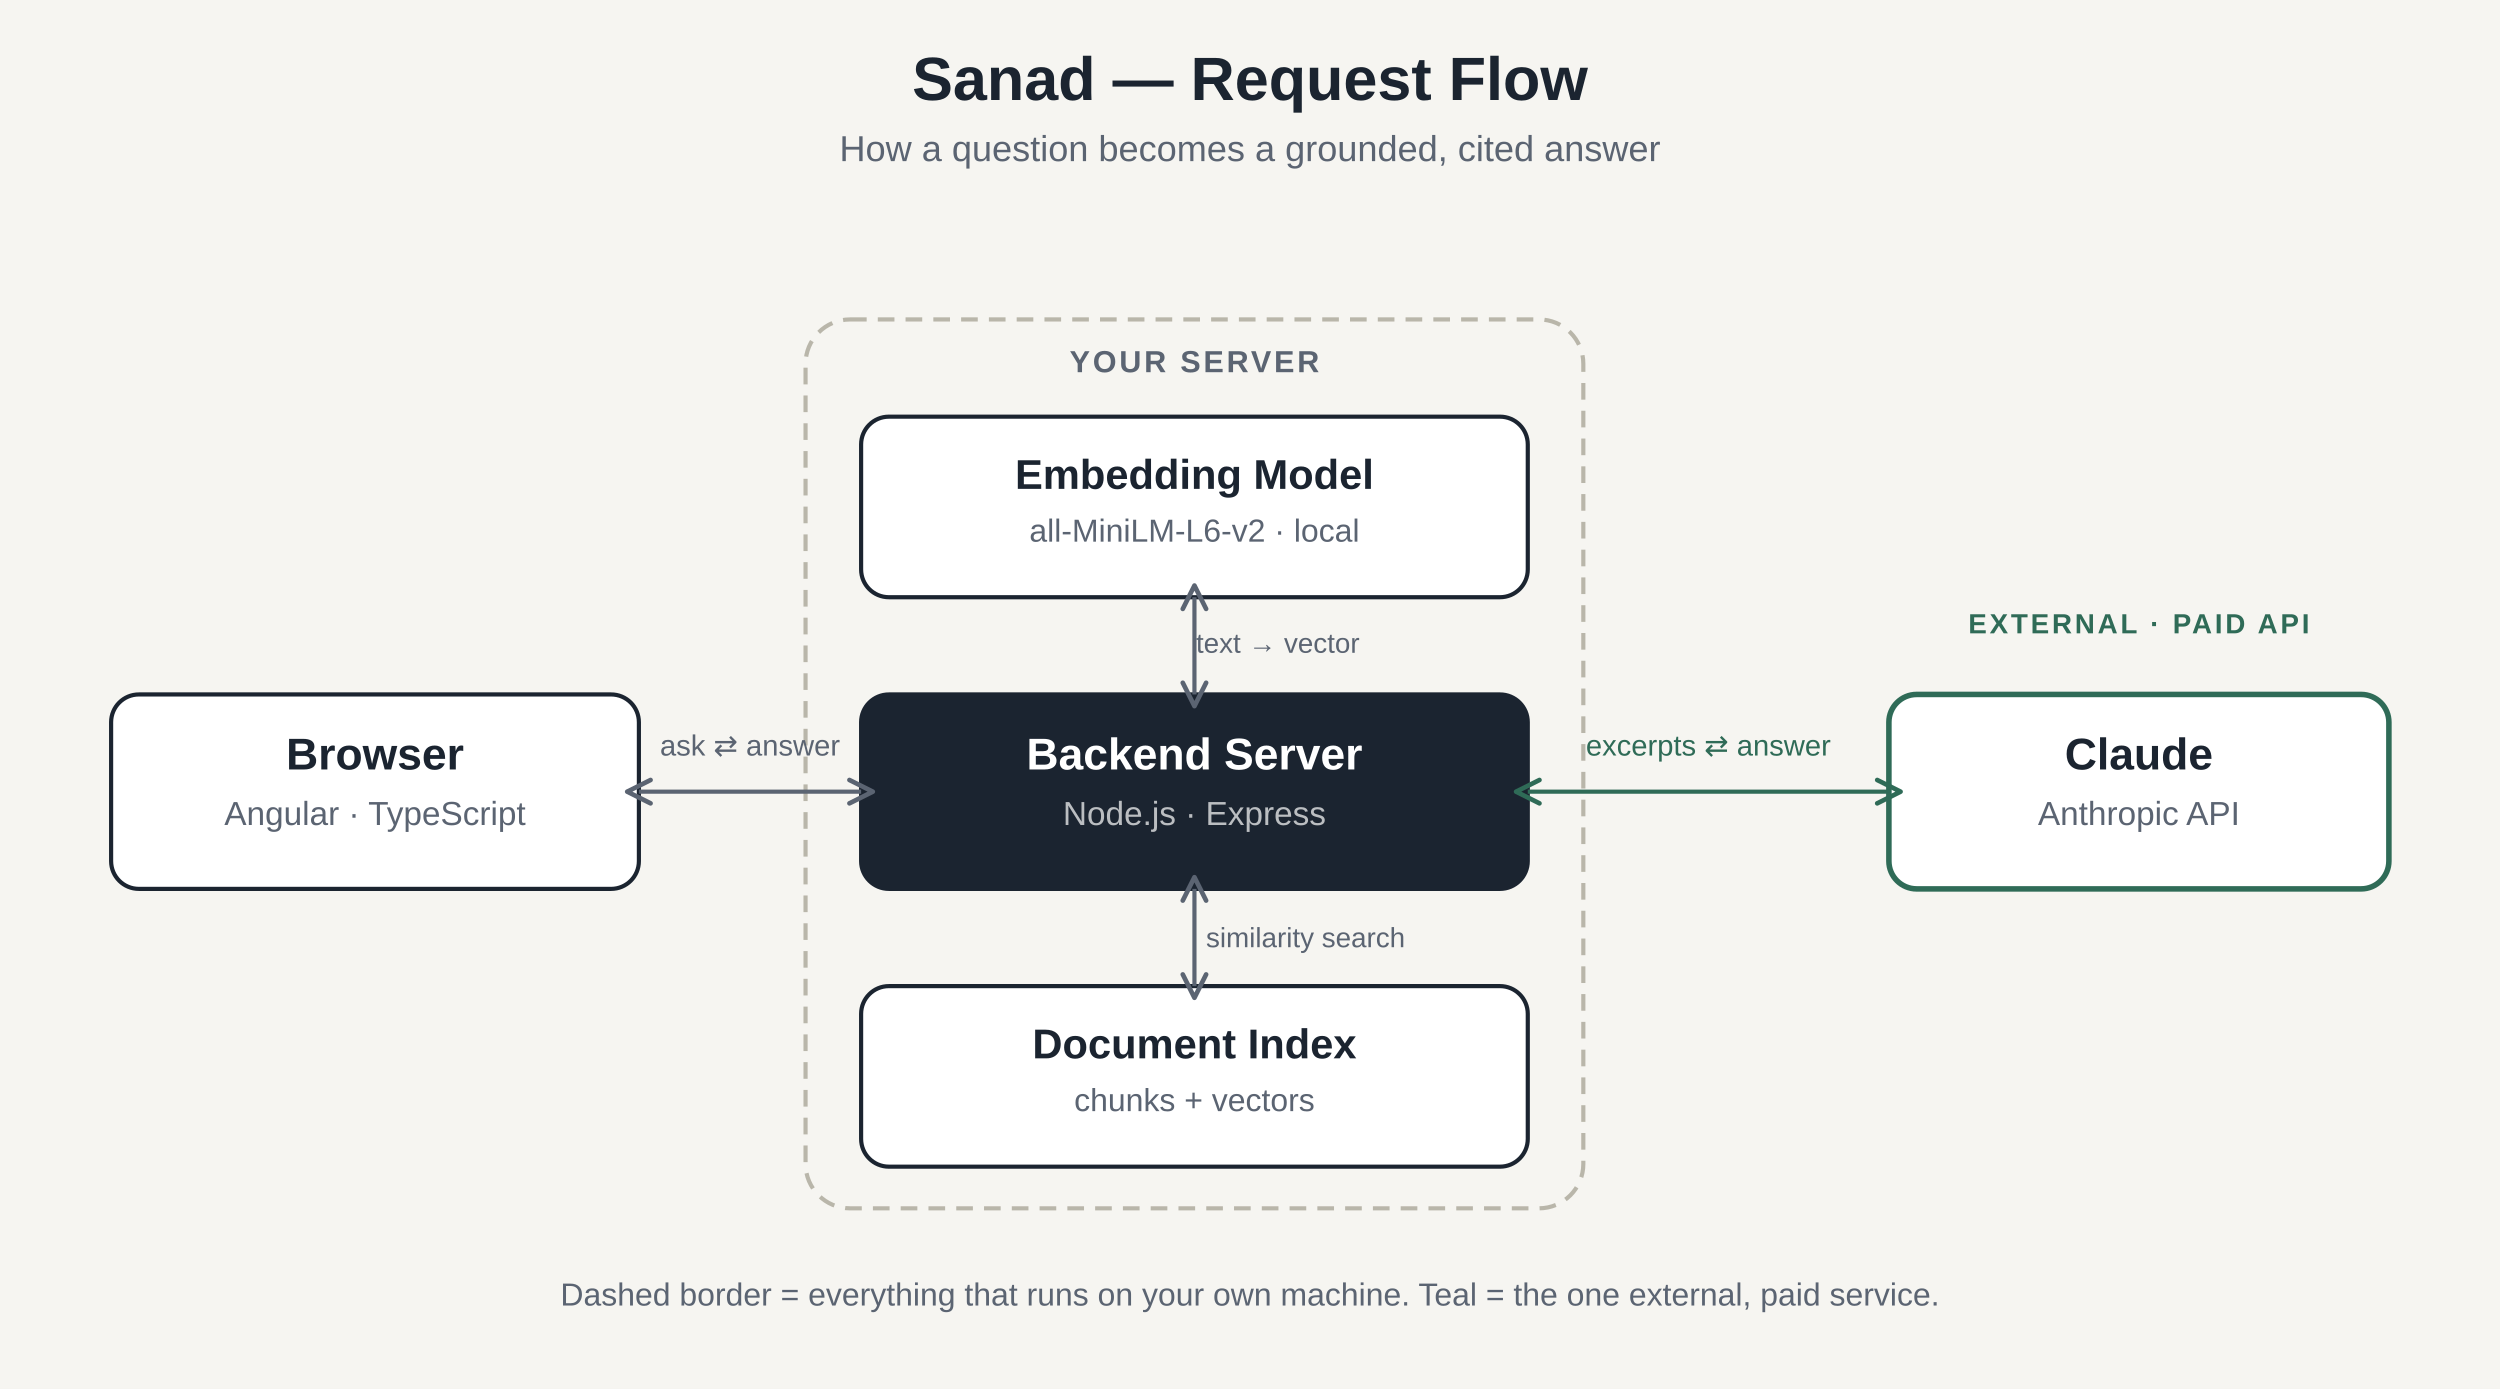
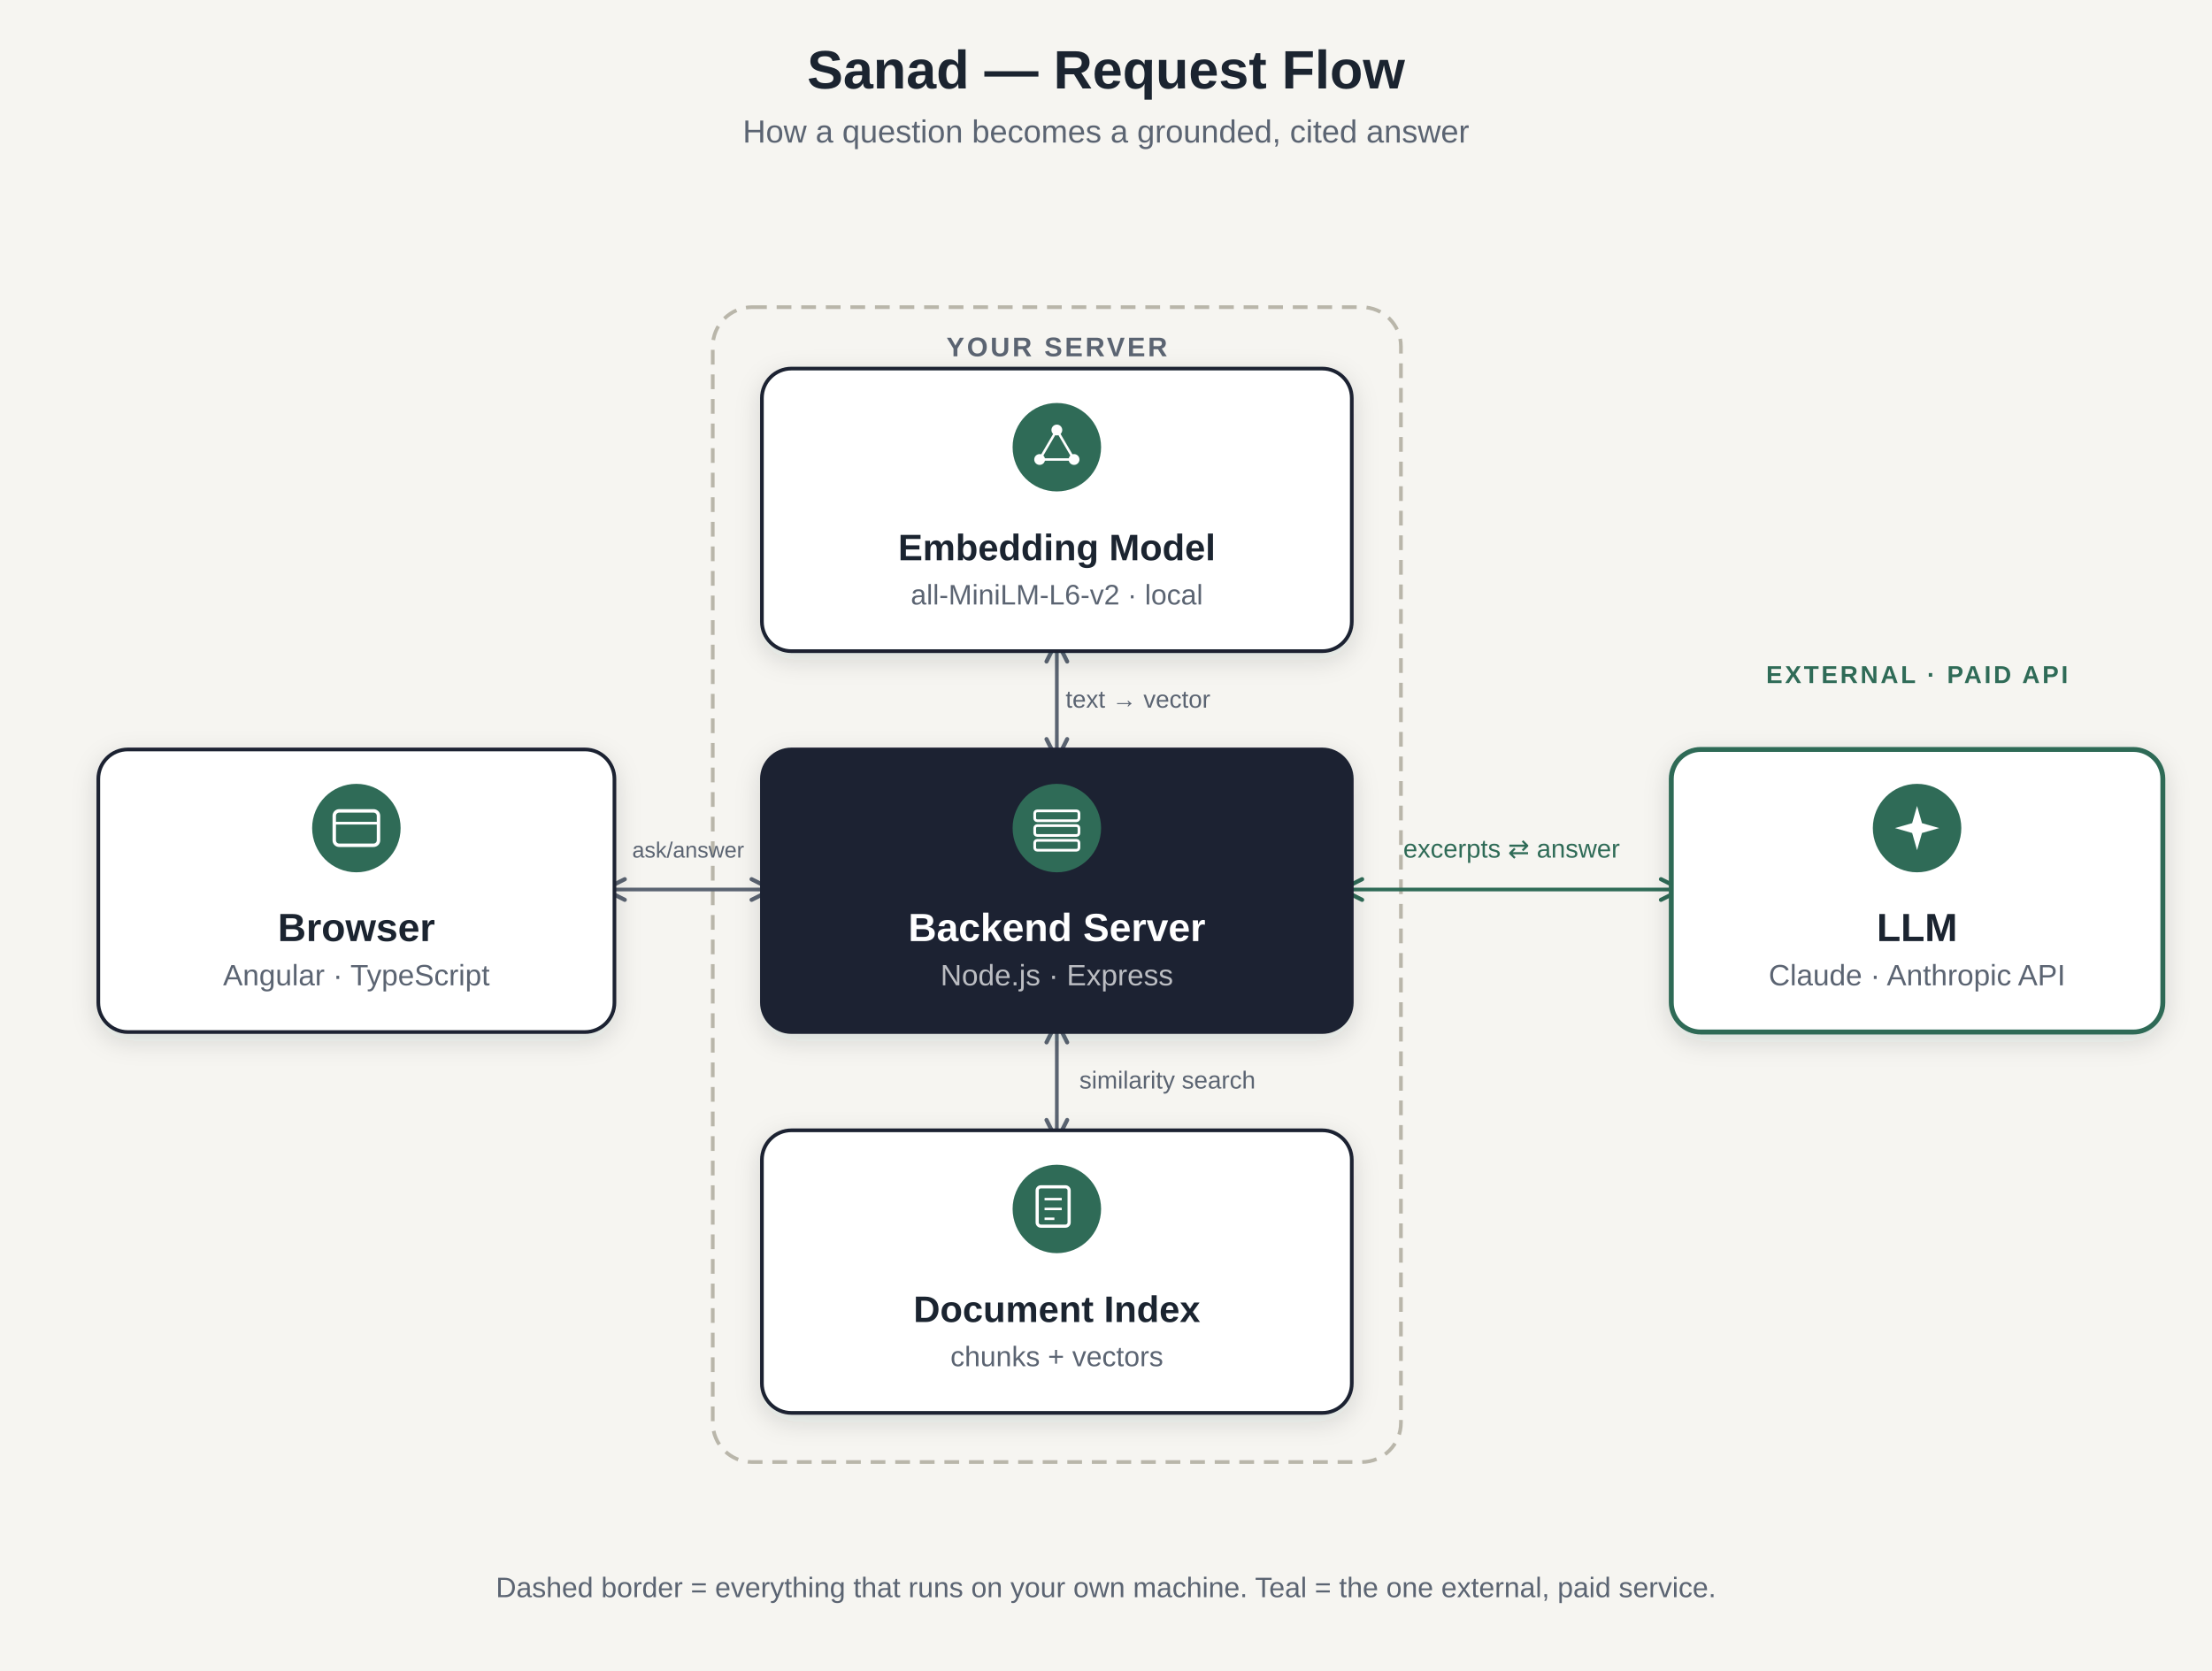
- <svg xmlns="http://www.w3.org/2000/svg" width="900" height="500" viewBox="0 0 900 500" font-family="'IBM Plex Sans', 'Segoe UI', Arial, sans-serif">
+ <svg xmlns="http://www.w3.org/2000/svg" width="900" height="680" viewBox="0 0 900 680" font-family="'IBM Plex Sans', 'Segoe UI', Arial, sans-serif">
  <defs>
    <marker id="arrow" viewBox="0 0 10 10" refX="5" refY="5" markerWidth="7" markerHeight="7" orient="auto-start-reverse">
      <path d="M1 1L9 5L1 9" fill="none" stroke="#5b6472" stroke-width="1.6" stroke-linecap="round" stroke-linejoin="round" />
    </marker>
    <marker id="arrow-teal" viewBox="0 0 10 10" refX="5" refY="5" markerWidth="7" markerHeight="7" orient="auto-start-reverse">
      <path d="M1 1L9 5L1 9" fill="none" stroke="#2f6b57" stroke-width="1.6" stroke-linecap="round" stroke-linejoin="round" />
    </marker>
+     <filter id="cardShadow" x="-20%" y="-20%" width="140%" height="140%">
+       <feDropShadow dx="0" dy="3" stdDeviation="5" flood-color="#1b2430" flood-opacity="0.14" />
+     </filter>
  </defs>
-   <rect x="0" y="0" width="900" height="500" fill="#f6f5f1" />
+   <rect x="0" y="0" width="900" height="680" fill="#f6f5f1" />
  <text x="450" y="36" text-anchor="middle" font-size="22" font-weight="700" fill="#1b2430">Sanad — Request Flow</text>
  <text x="450" y="58" text-anchor="middle" font-size="13" fill="#5b6472">How a question becomes a grounded, cited answer</text>
-   <rect x="290" y="115" width="280" height="320" rx="16" fill="none" stroke="#b9b6aa" stroke-width="1.5" stroke-dasharray="6 4" />
-   <text x="430" y="134" text-anchor="middle" font-size="11" font-weight="700" letter-spacing="1" fill="#5b6472">YOUR SERVER</text>
-   <rect x="40" y="250" width="190" height="70" rx="10" fill="#ffffff" stroke="#1b2430" stroke-width="1.5" />
-   <text x="135" y="277" text-anchor="middle" font-size="16" font-weight="600" fill="#1b2430">Browser</text>
-   <text x="135" y="297" text-anchor="middle" font-size="12" fill="#5b6472">Angular · TypeScript</text>
-   <rect x="310" y="150" width="240" height="65" rx="10" fill="#ffffff" stroke="#1b2430" stroke-width="1.5" />
-   <text x="430" y="176" text-anchor="middle" font-size="15" font-weight="600" fill="#1b2430">Embedding Model</text>
-   <text x="430" y="195" text-anchor="middle" font-size="11.5" fill="#5b6472">all-MiniLM-L6-v2 · local</text>
-   <rect x="310" y="250" width="240" height="70" rx="10" fill="#1b2430" stroke="#1b2430" stroke-width="1.5" />
-   <text x="430" y="277" text-anchor="middle" font-size="16" font-weight="600" fill="#ffffff">Backend Server</text>
-   <text x="430" y="297" text-anchor="middle" font-size="12" fill="rgba(255,255,255,0.7)">Node.js · Express</text>
-   <rect x="310" y="355" width="240" height="65" rx="10" fill="#ffffff" stroke="#1b2430" stroke-width="1.5" />
-   <text x="430" y="381" text-anchor="middle" font-size="15" font-weight="600" fill="#1b2430">Document Index</text>
-   <text x="430" y="400" text-anchor="middle" font-size="11.5" fill="#5b6472">chunks + vectors</text>
-   <text x="770" y="228" text-anchor="middle" font-size="10" font-weight="700" letter-spacing="1" fill="#2f6b57">EXTERNAL · PAID API</text>
-   <rect x="680" y="250" width="180" height="70" rx="10" fill="#ffffff" stroke="#2f6b57" stroke-width="2" />
-   <text x="770" y="277" text-anchor="middle" font-size="16" font-weight="600" fill="#1b2430">Claude</text>
-   <text x="770" y="297" text-anchor="middle" font-size="12" fill="#5b6472">Anthropic API</text>
-   <line x1="230" y1="285" x2="310" y2="285" stroke="#5b6472" stroke-width="1.5" marker-start="url(#arrow)" marker-end="url(#arrow)" />
-   <text x="270" y="272" text-anchor="middle" font-size="10.5" fill="#5b6472">ask ⇄ answer</text>
-   <line x1="430" y1="250" x2="430" y2="215" stroke="#5b6472" stroke-width="1.5" marker-start="url(#arrow)" marker-end="url(#arrow)" />
-   <text x="460" y="235" text-anchor="middle" font-size="10" fill="#5b6472">text → vector</text>
-   <line x1="430" y1="320" x2="430" y2="355" stroke="#5b6472" stroke-width="1.5" marker-start="url(#arrow)" marker-end="url(#arrow)" />
-   <text x="470" y="341" text-anchor="middle" font-size="10" fill="#5b6472">similarity search</text>
-   <line x1="550" y1="285" x2="680" y2="285" stroke="#2f6b57" stroke-width="1.5" marker-start="url(#arrow-teal)" marker-end="url(#arrow-teal)" />
-   <text x="615" y="272" text-anchor="middle" font-size="10.5" fill="#2f6b57">excerpts ⇄ answer</text>
-   <text x="450" y="470" text-anchor="middle" font-size="11.5" fill="#5b6472">Dashed border = everything that runs on your own machine. Teal = the one external, paid service.</text>
+   <rect x="290" y="125" width="280" height="470" rx="16" fill="none" stroke="#b9b6aa" stroke-width="1.5" stroke-dasharray="6 4" />
+   <text x="430" y="145" text-anchor="middle" font-size="11" font-weight="700" letter-spacing="1" fill="#5b6472">YOUR SERVER</text>
+   <line x1="250" y1="362" x2="310" y2="362" stroke="#5b6472" stroke-width="1.5" marker-start="url(#arrow)" marker-end="url(#arrow)" />
+   <text x="280" y="349" text-anchor="middle" font-size="9" fill="#5b6472">ask/answer</text>
+   <line x1="430" y1="305" x2="430" y2="265" stroke="#5b6472" stroke-width="1.5" marker-start="url(#arrow)" marker-end="url(#arrow)" />
+   <text x="463" y="288" text-anchor="middle" font-size="10" fill="#5b6472">text → vector</text>
+   <line x1="430" y1="420" x2="430" y2="460" stroke="#5b6472" stroke-width="1.5" marker-start="url(#arrow)" marker-end="url(#arrow)" />
+   <text x="475" y="443" text-anchor="middle" font-size="10" fill="#5b6472">similarity search</text>
+   <line x1="550" y1="362" x2="680" y2="362" stroke="#2f6b57" stroke-width="1.5" marker-start="url(#arrow-teal)" marker-end="url(#arrow-teal)" />
+   <text x="615" y="349" text-anchor="middle" font-size="10.5" fill="#2f6b57">excerpts ⇄ answer</text>
+   <rect x="40" y="305" width="210" height="115" rx="12" fill="#ffffff" stroke="#1b2430" stroke-width="1.5" filter="url(#cardShadow)" />
+   <circle cx="145" cy="337" r="18" fill="#2f6b57" />
+   <rect x="136" y="330" width="18" height="14" rx="2" fill="none" stroke="#ffffff" stroke-width="1.4" />
+   <line x1="136" y1="335" x2="154" y2="335" stroke="#ffffff" stroke-width="1.1" />
+   <text x="145" y="383" text-anchor="middle" font-size="16" font-weight="600" fill="#1b2430">Browser</text>
+   <text x="145" y="401" text-anchor="middle" font-size="12" fill="#5b6472">Angular · TypeScript</text>
+   <rect x="310" y="150" width="240" height="115" rx="12" fill="#ffffff" stroke="#1b2430" stroke-width="1.5" filter="url(#cardShadow)" />
+   <circle cx="430" cy="182" r="18" fill="#2f6b57" />
+   <circle cx="423" cy="187" r="2.2" fill="#ffffff" />
+   <circle cx="437" cy="187" r="2.2" fill="#ffffff" />
+   <circle cx="430" cy="175" r="2.2" fill="#ffffff" />
+   <line x1="423" y1="187" x2="430" y2="175" stroke="#ffffff" stroke-width="1" />
+   <line x1="437" y1="187" x2="430" y2="175" stroke="#ffffff" stroke-width="1" />
+   <line x1="423" y1="187" x2="437" y2="187" stroke="#ffffff" stroke-width="1" />
+   <text x="430" y="228" text-anchor="middle" font-size="15" font-weight="600" fill="#1b2430">Embedding Model</text>
+   <text x="430" y="246" text-anchor="middle" font-size="11.5" fill="#5b6472">all-MiniLM-L6-v2 · local</text>
+   <rect x="310" y="305" width="240" height="115" rx="12" fill="#1b2430" stroke="#1b2430" stroke-width="1.5" filter="url(#cardShadow)" />
+   <circle cx="430" cy="337" r="18" fill="#2f6b57" />
+   <rect x="421" y="330" width="18" height="4" rx="1" fill="none" stroke="#ffffff" stroke-width="1.1" />
+   <rect x="421" y="336" width="18" height="4" rx="1" fill="none" stroke="#ffffff" stroke-width="1.1" />
+   <rect x="421" y="342" width="18" height="4" rx="1" fill="none" stroke="#ffffff" stroke-width="1.1" />
+   <text x="430" y="383" text-anchor="middle" font-size="16" font-weight="600" fill="#ffffff">Backend Server</text>
+   <text x="430" y="401" text-anchor="middle" font-size="12" fill="rgba(255,255,255,0.7)">Node.js · Express</text>
+   <rect x="310" y="460" width="240" height="115" rx="12" fill="#ffffff" stroke="#1b2430" stroke-width="1.5" filter="url(#cardShadow)" />
+   <circle cx="430" cy="492" r="18" fill="#2f6b57" />
+   <rect x="422" y="483" width="13" height="16" rx="1.5" fill="none" stroke="#ffffff" stroke-width="1.3" />
+   <line x1="425" y1="488" x2="432" y2="488" stroke="#ffffff" stroke-width="1" />
+   <line x1="425" y1="492" x2="432" y2="492" stroke="#ffffff" stroke-width="1" />
+   <line x1="425" y1="496" x2="429" y2="496" stroke="#ffffff" stroke-width="1" />
+   <text x="430" y="538" text-anchor="middle" font-size="15" font-weight="600" fill="#1b2430">Document Index</text>
+   <text x="430" y="556" text-anchor="middle" font-size="11.5" fill="#5b6472">chunks + vectors</text>
+   <text x="780" y="278" text-anchor="middle" font-size="10" font-weight="700" letter-spacing="1" fill="#2f6b57">EXTERNAL · PAID API</text>
+   <rect x="680" y="305" width="200" height="115" rx="12" fill="#ffffff" stroke="#2f6b57" stroke-width="2" filter="url(#cardShadow)" />
+   <circle cx="780" cy="337" r="18" fill="#2f6b57" />
+   <path d="M780 328L782 335L789 337L782 339L780 346L778 339L771 337L778 335Z" fill="#ffffff" />
+   <text x="780" y="383" text-anchor="middle" font-size="16" font-weight="600" fill="#1b2430">LLM</text>
+   <text x="780" y="401" text-anchor="middle" font-size="12" fill="#5b6472">Claude · Anthropic API</text>
+   <text x="450" y="650" text-anchor="middle" font-size="11.5" fill="#5b6472">Dashed border = everything that runs on your own machine. Teal = the one external, paid service.</text>
</svg>
